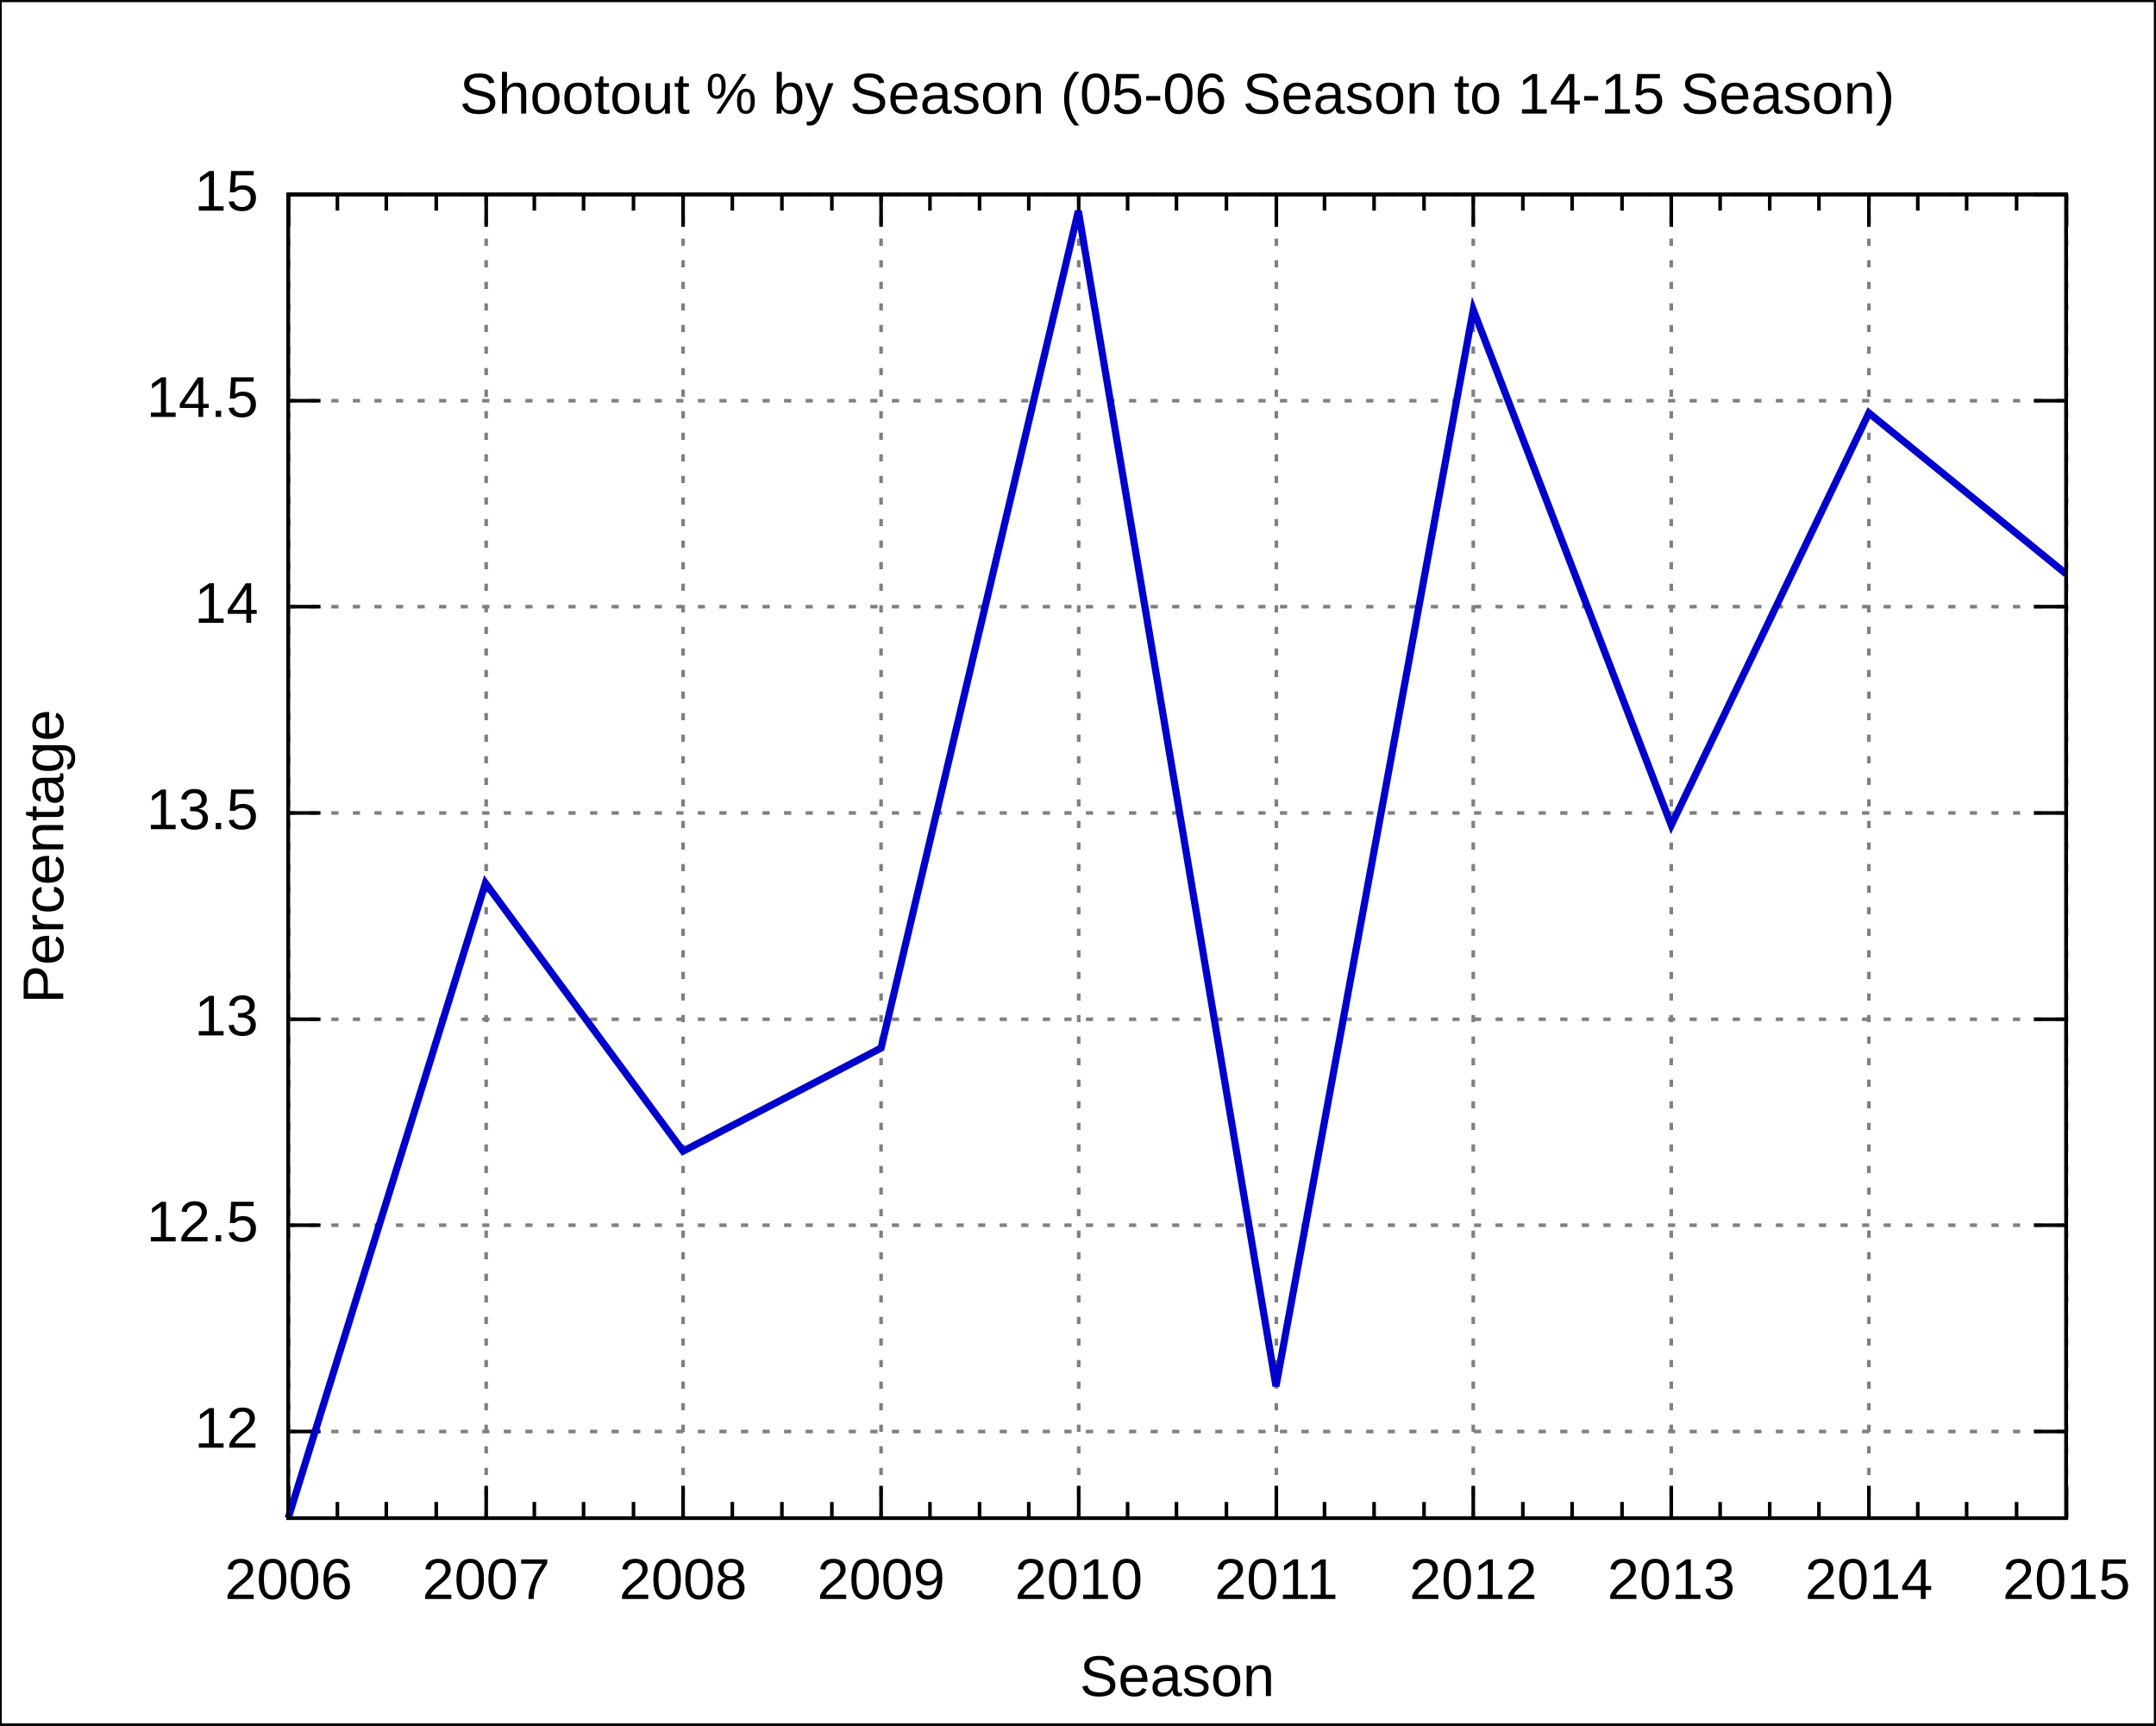
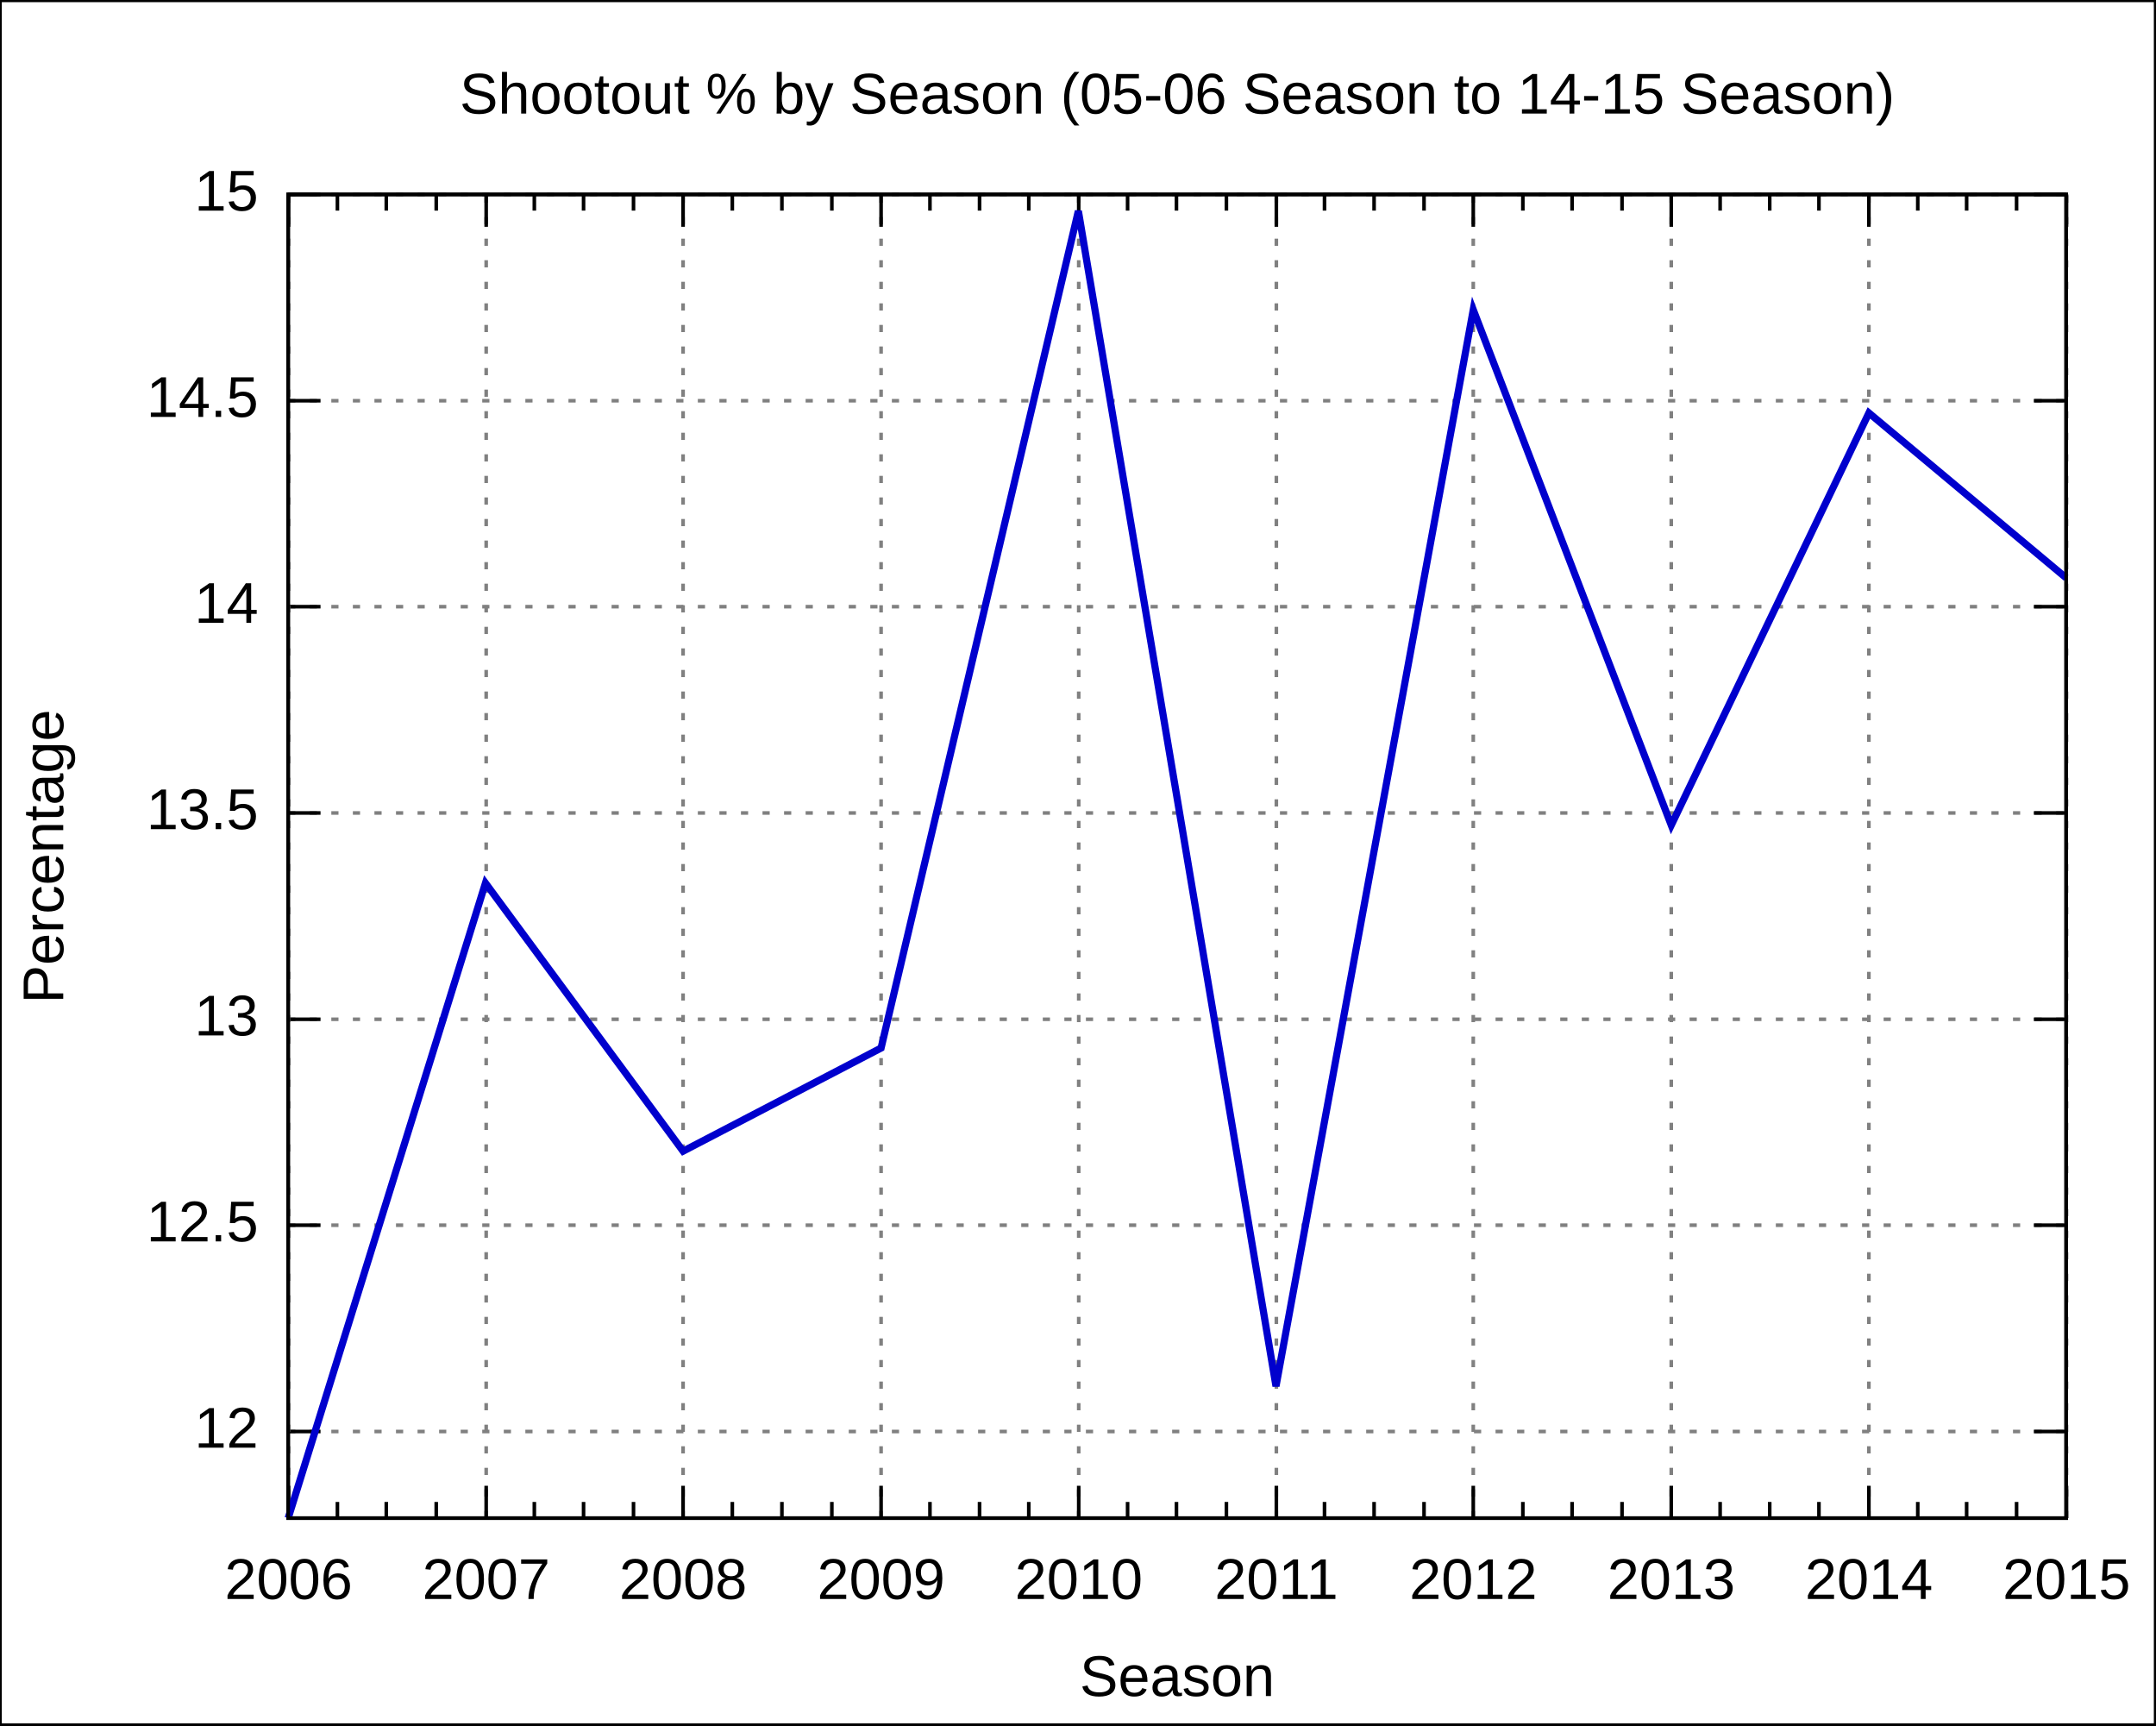
<svg xmlns="http://www.w3.org/2000/svg" xmlns:xlink="http://www.w3.org/1999/xlink" width="600" height="480" viewBox="0 0 600 480">
  <g id="gnuplot_canvas">
    <rect x="0" y="0" width="600" height="480" fill="none" />
    <defs>
      <circle id="gpDot" r="0.5" stroke-width="0.5" />
      <path id="gpPt0" stroke-width="0.222" stroke="currentColor" d="M-1,0 h2 M0,-1 v2" />
      <path id="gpPt1" stroke-width="0.222" stroke="currentColor" d="M-1,-1 L1,1 M1,-1 L-1,1" />
      <path id="gpPt2" stroke-width="0.222" stroke="currentColor" d="M-1,0 L1,0 M0,-1 L0,1 M-1,-1 L1,1 M-1,1 L1,-1" />
      <rect id="gpPt3" stroke-width="0.222" stroke="currentColor" x="-1" y="-1" width="2" height="2" />
      <rect id="gpPt4" stroke-width="0.222" stroke="currentColor" fill="currentColor" x="-1" y="-1" width="2" height="2" />
      <circle id="gpPt5" stroke-width="0.222" stroke="currentColor" cx="0" cy="0" r="1" />
      <use xlink:href="#gpPt5" id="gpPt6" fill="currentColor" stroke="none" />
      <path id="gpPt7" stroke-width="0.222" stroke="currentColor" d="M0,-1.33 L-1.33,0.67 L1.33,0.67 z" />
      <use xlink:href="#gpPt7" id="gpPt8" fill="currentColor" stroke="none" />
      <use xlink:href="#gpPt7" id="gpPt9" stroke="currentColor" transform="rotate(180)" />
      <use xlink:href="#gpPt9" id="gpPt10" fill="currentColor" stroke="none" />
      <use xlink:href="#gpPt3" id="gpPt11" stroke="currentColor" transform="rotate(45)" />
      <use xlink:href="#gpPt11" id="gpPt12" fill="currentColor" stroke="none" />
    </defs>
    <g style="fill:none; color:white; stroke:currentColor; stroke-width:1.00; stroke-linecap:butt; stroke-linejoin:miter">
</g>
    <g style="fill:none; color:black; stroke:currentColor; stroke-width:1.00; stroke-linecap:butt; stroke-linejoin:miter">
      <g style="stroke:none; shape-rendering:crispEdges">
        <polygon fill="rgb(255, 255, 255)" points="0.0,480.0 599.9,480.0 599.9,0.1 0.0,0.1 " />
      </g>
      <path stroke="black" d="M0.0,480.0 L0.0,0.1 L599.9,0.1 L599.9,480.0 L0.0,480.0  " />
    </g>
    <g style="fill:none; color:gray; stroke:currentColor; stroke-width:1.00; stroke-linecap:butt; stroke-linejoin:miter">
      <path stroke="gray" stroke-dasharray=" 2,4" class="gridline" d="M80.2,398.3 L575.0,398.3  " />
    </g>
    <g style="fill:none; color:black; stroke:currentColor; stroke-width:1.00; stroke-linecap:butt; stroke-linejoin:miter">
      <path stroke="black" d="M80.2,398.3 L89.2,398.3 M575.0,398.3 L566.0,398.3  " />
      <g transform="translate(71.9,402.8)" style="stroke:none; fill:black; font-family:Arial; font-size:12.00pt; text-anchor:end">
        <text> 12</text>
      </g>
    </g>
    <g style="fill:none; color:gray; stroke:currentColor; stroke-width:1.00; stroke-linecap:butt; stroke-linejoin:miter">
      <path stroke="gray" stroke-dasharray=" 2,4" class="gridline" d="M80.2,340.9 L575.0,340.9  " />
    </g>
    <g style="fill:none; color:black; stroke:currentColor; stroke-width:1.00; stroke-linecap:butt; stroke-linejoin:miter">
      <path stroke="black" d="M80.2,340.9 L89.2,340.9 M575.0,340.9 L566.0,340.9  " />
      <g transform="translate(71.9,345.4)" style="stroke:none; fill:black; font-family:Arial; font-size:12.00pt; text-anchor:end">
        <text> 12.5</text>
      </g>
    </g>
    <g style="fill:none; color:gray; stroke:currentColor; stroke-width:1.00; stroke-linecap:butt; stroke-linejoin:miter">
      <path stroke="gray" stroke-dasharray=" 2,4" class="gridline" d="M80.2,283.6 L575.0,283.6  " />
    </g>
    <g style="fill:none; color:black; stroke:currentColor; stroke-width:1.00; stroke-linecap:butt; stroke-linejoin:miter">
      <path stroke="black" d="M80.2,283.6 L89.2,283.6 M575.0,283.6 L566.0,283.6  " />
      <g transform="translate(71.9,288.1)" style="stroke:none; fill:black; font-family:Arial; font-size:12.00pt; text-anchor:end">
        <text> 13</text>
      </g>
    </g>
    <g style="fill:none; color:gray; stroke:currentColor; stroke-width:1.00; stroke-linecap:butt; stroke-linejoin:miter">
      <path stroke="gray" stroke-dasharray=" 2,4" class="gridline" d="M80.2,226.2 L575.0,226.2  " />
    </g>
    <g style="fill:none; color:black; stroke:currentColor; stroke-width:1.00; stroke-linecap:butt; stroke-linejoin:miter">
      <path stroke="black" d="M80.2,226.2 L89.2,226.2 M575.0,226.2 L566.0,226.2  " />
      <g transform="translate(71.9,230.7)" style="stroke:none; fill:black; font-family:Arial; font-size:12.00pt; text-anchor:end">
        <text> 13.5</text>
      </g>
    </g>
    <g style="fill:none; color:gray; stroke:currentColor; stroke-width:1.00; stroke-linecap:butt; stroke-linejoin:miter">
      <path stroke="gray" stroke-dasharray=" 2,4" class="gridline" d="M80.2,168.8 L575.0,168.8  " />
    </g>
    <g style="fill:none; color:black; stroke:currentColor; stroke-width:1.00; stroke-linecap:butt; stroke-linejoin:miter">
      <path stroke="black" d="M80.2,168.8 L89.2,168.8 M575.0,168.8 L566.0,168.8  " />
      <g transform="translate(71.9,173.3)" style="stroke:none; fill:black; font-family:Arial; font-size:12.00pt; text-anchor:end">
        <text> 14</text>
      </g>
    </g>
    <g style="fill:none; color:gray; stroke:currentColor; stroke-width:1.00; stroke-linecap:butt; stroke-linejoin:miter">
      <path stroke="gray" stroke-dasharray=" 2,4" class="gridline" d="M80.2,111.5 L575.0,111.5  " />
    </g>
    <g style="fill:none; color:black; stroke:currentColor; stroke-width:1.00; stroke-linecap:butt; stroke-linejoin:miter">
      <path stroke="black" d="M80.2,111.5 L89.2,111.5 M575.0,111.5 L566.0,111.5  " />
      <g transform="translate(71.9,116.0)" style="stroke:none; fill:black; font-family:Arial; font-size:12.00pt; text-anchor:end">
        <text> 14.5</text>
      </g>
    </g>
    <g style="fill:none; color:gray; stroke:currentColor; stroke-width:1.00; stroke-linecap:butt; stroke-linejoin:miter">
      <path stroke="gray" stroke-dasharray=" 2,4" class="gridline" d="M80.2,54.1 L575.0,54.1  " />
    </g>
    <g style="fill:none; color:black; stroke:currentColor; stroke-width:1.00; stroke-linecap:butt; stroke-linejoin:miter">
      <path stroke="black" d="M80.2,54.1 L89.2,54.1 M575.0,54.1 L566.0,54.1  " />
      <g transform="translate(71.9,58.6)" style="stroke:none; fill:black; font-family:Arial; font-size:12.00pt; text-anchor:end">
        <text> 15</text>
      </g>
    </g>
    <g style="fill:none; color:gray; stroke:currentColor; stroke-width:1.00; stroke-linecap:butt; stroke-linejoin:miter">
      <path stroke="gray" stroke-dasharray=" 2,4" class="gridline" d="M80.3,422.4 L80.3,54.1  " />
    </g>
    <g style="fill:none; color:black; stroke:currentColor; stroke-width:1.00; stroke-linecap:butt; stroke-linejoin:miter">
      <path stroke="black" d="M80.3,422.4 L80.3,413.4 M80.3,54.1 L80.3,63.1  " />
      <g transform="translate(80.3,444.9)" style="stroke:none; fill:black; font-family:Arial; font-size:12.00pt; text-anchor:middle">
        <text>2006</text>
      </g>
      <path stroke="black" d="M93.9,422.4 L93.9,417.9 M93.9,54.1 L93.9,58.6 M107.5,422.4 L107.5,417.9 M107.5,54.1 L107.5,58.6    M121.4,422.4 L121.4,417.9 M121.4,54.1 L121.4,58.6  " />
    </g>
    <g style="fill:none; color:gray; stroke:currentColor; stroke-width:1.00; stroke-linecap:butt; stroke-linejoin:miter">
      <path stroke="gray" stroke-dasharray=" 2,4" class="gridline" d="M135.3,422.4 L135.3,54.1  " />
    </g>
    <g style="fill:none; color:black; stroke:currentColor; stroke-width:1.00; stroke-linecap:butt; stroke-linejoin:miter">
      <path stroke="black" d="M135.3,422.4 L135.3,413.4 M135.3,54.1 L135.3,63.1  " />
      <g transform="translate(135.3,444.9)" style="stroke:none; fill:black; font-family:Arial; font-size:12.00pt; text-anchor:middle">
        <text>2007</text>
      </g>
      <path stroke="black" d="M148.7,422.4 L148.7,417.9 M148.7,54.1 L148.7,58.6 M162.4,422.4 L162.4,417.9 M162.4,54.1 L162.4,58.6    M176.3,422.4 L176.3,417.9 M176.3,54.1 L176.3,58.6  " />
    </g>
    <g style="fill:none; color:gray; stroke:currentColor; stroke-width:1.00; stroke-linecap:butt; stroke-linejoin:miter">
      <path stroke="gray" stroke-dasharray=" 2,4" class="gridline" d="M190.1,422.4 L190.1,54.1  " />
    </g>
    <g style="fill:none; color:black; stroke:currentColor; stroke-width:1.00; stroke-linecap:butt; stroke-linejoin:miter">
      <path stroke="black" d="M190.1,422.4 L190.1,413.4 M190.1,54.1 L190.1,63.1  " />
      <g transform="translate(190.1,444.9)" style="stroke:none; fill:black; font-family:Arial; font-size:12.00pt; text-anchor:middle">
        <text>2008</text>
      </g>
      <path stroke="black" d="M203.8,422.4 L203.8,417.9 M203.8,54.1 L203.8,58.6 M217.6,422.4 L217.6,417.9 M217.6,54.1 L217.6,58.6    M231.5,422.4 L231.5,417.9 M231.5,54.1 L231.5,58.6  " />
    </g>
    <g style="fill:none; color:gray; stroke:currentColor; stroke-width:1.00; stroke-linecap:butt; stroke-linejoin:miter">
      <path stroke="gray" stroke-dasharray=" 2,4" class="gridline" d="M245.2,422.4 L245.2,54.1  " />
    </g>
    <g style="fill:none; color:black; stroke:currentColor; stroke-width:1.00; stroke-linecap:butt; stroke-linejoin:miter">
      <path stroke="black" d="M245.2,422.4 L245.2,413.4 M245.2,54.1 L245.2,63.1  " />
      <g transform="translate(245.2,444.9)" style="stroke:none; fill:black; font-family:Arial; font-size:12.00pt; text-anchor:middle">
        <text>2009</text>
      </g>
      <path stroke="black" d="M258.8,422.4 L258.8,417.9 M258.8,54.1 L258.8,58.6 M272.6,422.4 L272.6,417.9 M272.6,54.1 L272.6,58.6    M286.3,422.4 L286.3,417.9 M286.3,54.1 L286.3,58.6  " />
    </g>
    <g style="fill:none; color:gray; stroke:currentColor; stroke-width:1.00; stroke-linecap:butt; stroke-linejoin:miter">
      <path stroke="gray" stroke-dasharray=" 2,4" class="gridline" d="M300.2,422.4 L300.2,54.1  " />
    </g>
    <g style="fill:none; color:black; stroke:currentColor; stroke-width:1.00; stroke-linecap:butt; stroke-linejoin:miter">
      <path stroke="black" d="M300.2,422.4 L300.2,413.4 M300.2,54.1 L300.2,63.1  " />
      <g transform="translate(300.2,444.9)" style="stroke:none; fill:black; font-family:Arial; font-size:12.00pt; text-anchor:middle">
        <text>2010</text>
      </g>
      <path stroke="black" d="M313.8,422.4 L313.8,417.9 M313.8,54.1 L313.8,58.6 M327.4,422.4 L327.4,417.9 M327.4,54.1 L327.4,58.6    M341.3,422.4 L341.3,417.9 M341.3,54.1 L341.3,58.6  " />
    </g>
    <g style="fill:none; color:gray; stroke:currentColor; stroke-width:1.00; stroke-linecap:butt; stroke-linejoin:miter">
      <path stroke="gray" stroke-dasharray=" 2,4" class="gridline" d="M355.2,422.4 L355.2,54.1  " />
    </g>
    <g style="fill:none; color:black; stroke:currentColor; stroke-width:1.00; stroke-linecap:butt; stroke-linejoin:miter">
      <path stroke="black" d="M355.2,422.4 L355.2,413.4 M355.2,54.1 L355.2,63.1  " />
      <g transform="translate(355.2,444.9)" style="stroke:none; fill:black; font-family:Arial; font-size:12.00pt; text-anchor:middle">
        <text>2011</text>
      </g>
      <path stroke="black" d="M368.6,422.4 L368.6,417.9 M368.6,54.1 L368.6,58.6 M382.4,422.4 L382.4,417.9 M382.4,54.1 L382.4,58.6    M396.3,422.4 L396.3,417.9 M396.3,54.1 L396.3,58.6  " />
    </g>
    <g style="fill:none; color:gray; stroke:currentColor; stroke-width:1.00; stroke-linecap:butt; stroke-linejoin:miter">
      <path stroke="gray" stroke-dasharray=" 2,4" class="gridline" d="M410.0,422.4 L410.0,54.1  " />
    </g>
    <g style="fill:none; color:black; stroke:currentColor; stroke-width:1.00; stroke-linecap:butt; stroke-linejoin:miter">
      <path stroke="black" d="M410.0,422.4 L410.0,413.4 M410.0,54.1 L410.0,63.1  " />
      <g transform="translate(410.0,444.9)" style="stroke:none; fill:black; font-family:Arial; font-size:12.00pt; text-anchor:middle">
        <text>2012</text>
      </g>
      <path stroke="black" d="M423.8,422.4 L423.8,417.9 M423.8,54.1 L423.8,58.6 M437.5,422.4 L437.5,417.9 M437.5,54.1 L437.5,58.6    M451.4,422.4 L451.4,417.9 M451.4,54.1 L451.4,58.6  " />
    </g>
    <g style="fill:none; color:gray; stroke:currentColor; stroke-width:1.00; stroke-linecap:butt; stroke-linejoin:miter">
      <path stroke="gray" stroke-dasharray=" 2,4" class="gridline" d="M465.1,422.4 L465.1,54.1  " />
    </g>
    <g style="fill:none; color:black; stroke:currentColor; stroke-width:1.00; stroke-linecap:butt; stroke-linejoin:miter">
      <path stroke="black" d="M465.1,422.4 L465.1,413.4 M465.1,54.1 L465.1,63.1  " />
      <g transform="translate(465.1,444.9)" style="stroke:none; fill:black; font-family:Arial; font-size:12.00pt; text-anchor:middle">
        <text>2013</text>
      </g>
      <path stroke="black" d="M478.7,422.4 L478.7,417.9 M478.7,54.1 L478.7,58.6 M492.5,422.4 L492.5,417.9 M492.5,54.1 L492.5,58.6    M506.2,422.4 L506.2,417.9 M506.2,54.1 L506.2,58.6  " />
    </g>
    <g style="fill:none; color:gray; stroke:currentColor; stroke-width:1.00; stroke-linecap:butt; stroke-linejoin:miter">
      <path stroke="gray" stroke-dasharray=" 2,4" class="gridline" d="M520.1,422.4 L520.1,63.1 L520.1,54.1  " />
    </g>
    <g style="fill:none; color:black; stroke:currentColor; stroke-width:1.00; stroke-linecap:butt; stroke-linejoin:miter">
      <path stroke="black" d="M520.1,422.4 L520.1,413.4 M520.1,54.1 L520.1,63.1  " />
      <g transform="translate(520.1,444.9)" style="stroke:none; fill:black; font-family:Arial; font-size:12.00pt; text-anchor:middle">
        <text>2014</text>
      </g>
      <path stroke="black" d="M533.7,422.4 L533.7,417.9 M533.7,54.1 L533.7,58.6 M547.3,422.4 L547.3,417.9 M547.3,54.1 L547.3,58.6    M561.2,422.4 L561.2,417.9 M561.2,54.1 L561.2,58.6  " />
    </g>
    <g style="fill:none; color:gray; stroke:currentColor; stroke-width:1.00; stroke-linecap:butt; stroke-linejoin:miter">
      <path stroke="gray" stroke-dasharray=" 2,4" class="gridline" d="M575.1,422.4 L575.1,54.1  " />
    </g>
    <g style="fill:none; color:black; stroke:currentColor; stroke-width:1.00; stroke-linecap:butt; stroke-linejoin:miter">
      <path stroke="black" d="M575.1,422.4 L575.1,413.4 M575.1,54.1 L575.1,63.1  " />
      <g transform="translate(575.1,444.9)" style="stroke:none; fill:black; font-family:Arial; font-size:12.00pt; text-anchor:middle">
        <text>2015</text>
      </g>
      <path stroke="black" d="M80.2,54.1 L80.2,422.4 L575.0,422.4 L575.0,54.1 L80.2,54.1 Z  " />
      <g transform="translate(17.6,238.3) rotate(270)" style="stroke:none; fill:black; font-family:Arial; font-size:12.00pt; text-anchor:middle">
        <text>Percentage</text>
      </g>
      <g transform="translate(327.6,471.9)" style="stroke:none; fill:black; font-family:Arial; font-size:12.00pt; text-anchor:middle">
        <text>Season</text>
      </g>
      <g transform="translate(327.6,31.6)" style="stroke:none; fill:black; font-family:Arial; font-size:12.00pt; text-anchor:middle">
        <text>Shootout % by Season (05-06 Season to 14-15 Season)</text>
      </g>
    </g>
    <g id="gnuplot_plot_1">
      <g style="fill:none; color:white; stroke:black; stroke-width:2.00; stroke-linecap:butt; stroke-linejoin:miter">
</g>
      <g style="fill:none; color:red; stroke:currentColor; stroke-width:2.00; stroke-linecap:butt; stroke-linejoin:miter">
-         <path stroke="rgb(  0,   0, 205)" d="M575.0,159.7 L520.1,114.9 L465.1,229.6 L410.0,86.2 L355.1,385.7 L300.1,58.7 L245.2,291.6 L190.1,320.3    L135.1,245.7 L80.2,422.4  " />
+         <path stroke="rgb(  0,   0, 205)" d="M575.0,160.8 L520.1,114.9 L465.1,229.6 L410.0,86.2 L355.1,385.7 L300.1,58.7 L245.2,291.6 L190.1,320.3    L135.1,245.7 L80.2,422.4  " />
      </g>
    </g>
    <g style="fill:none; color:white; stroke:rgb(  0,   0, 205); stroke-width:1.00; stroke-linecap:butt; stroke-linejoin:miter">
</g>
    <g style="fill:none; color:black; stroke:currentColor; stroke-width:1.00; stroke-linecap:butt; stroke-linejoin:miter">
      <path stroke="black" d="M80.2,54.1 L80.2,422.4 L575.0,422.4 L575.0,54.1 L80.2,54.1 Z  " />
    </g>
  </g>
</svg>
